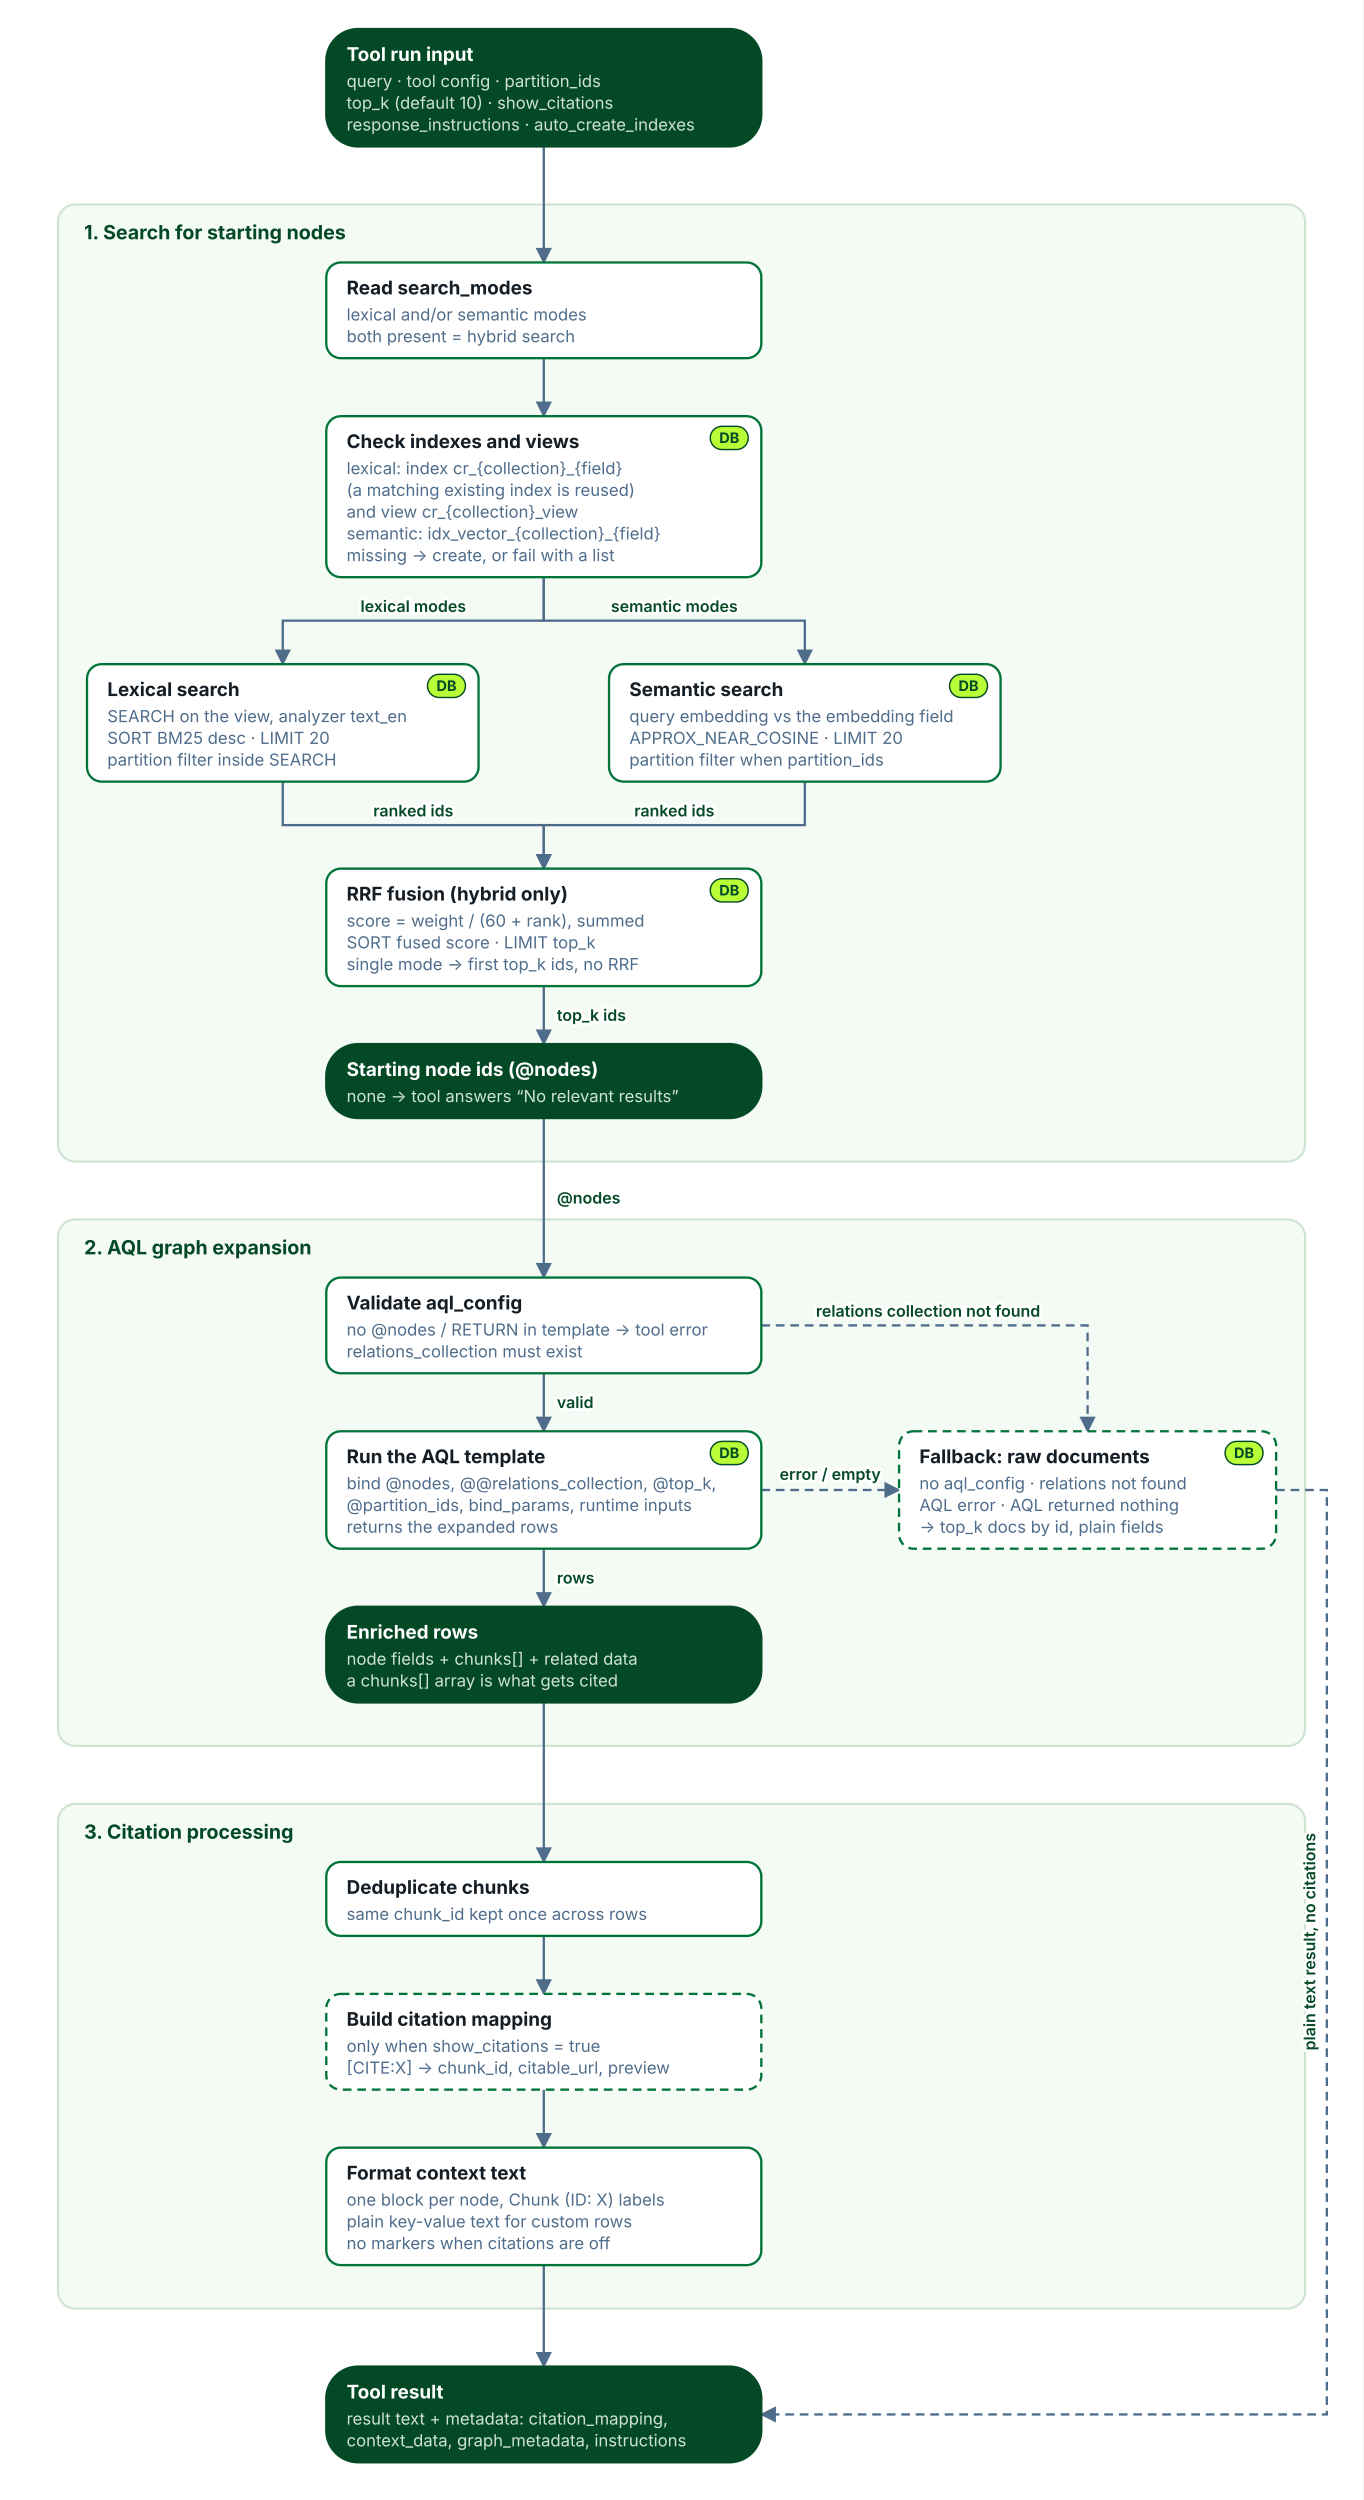
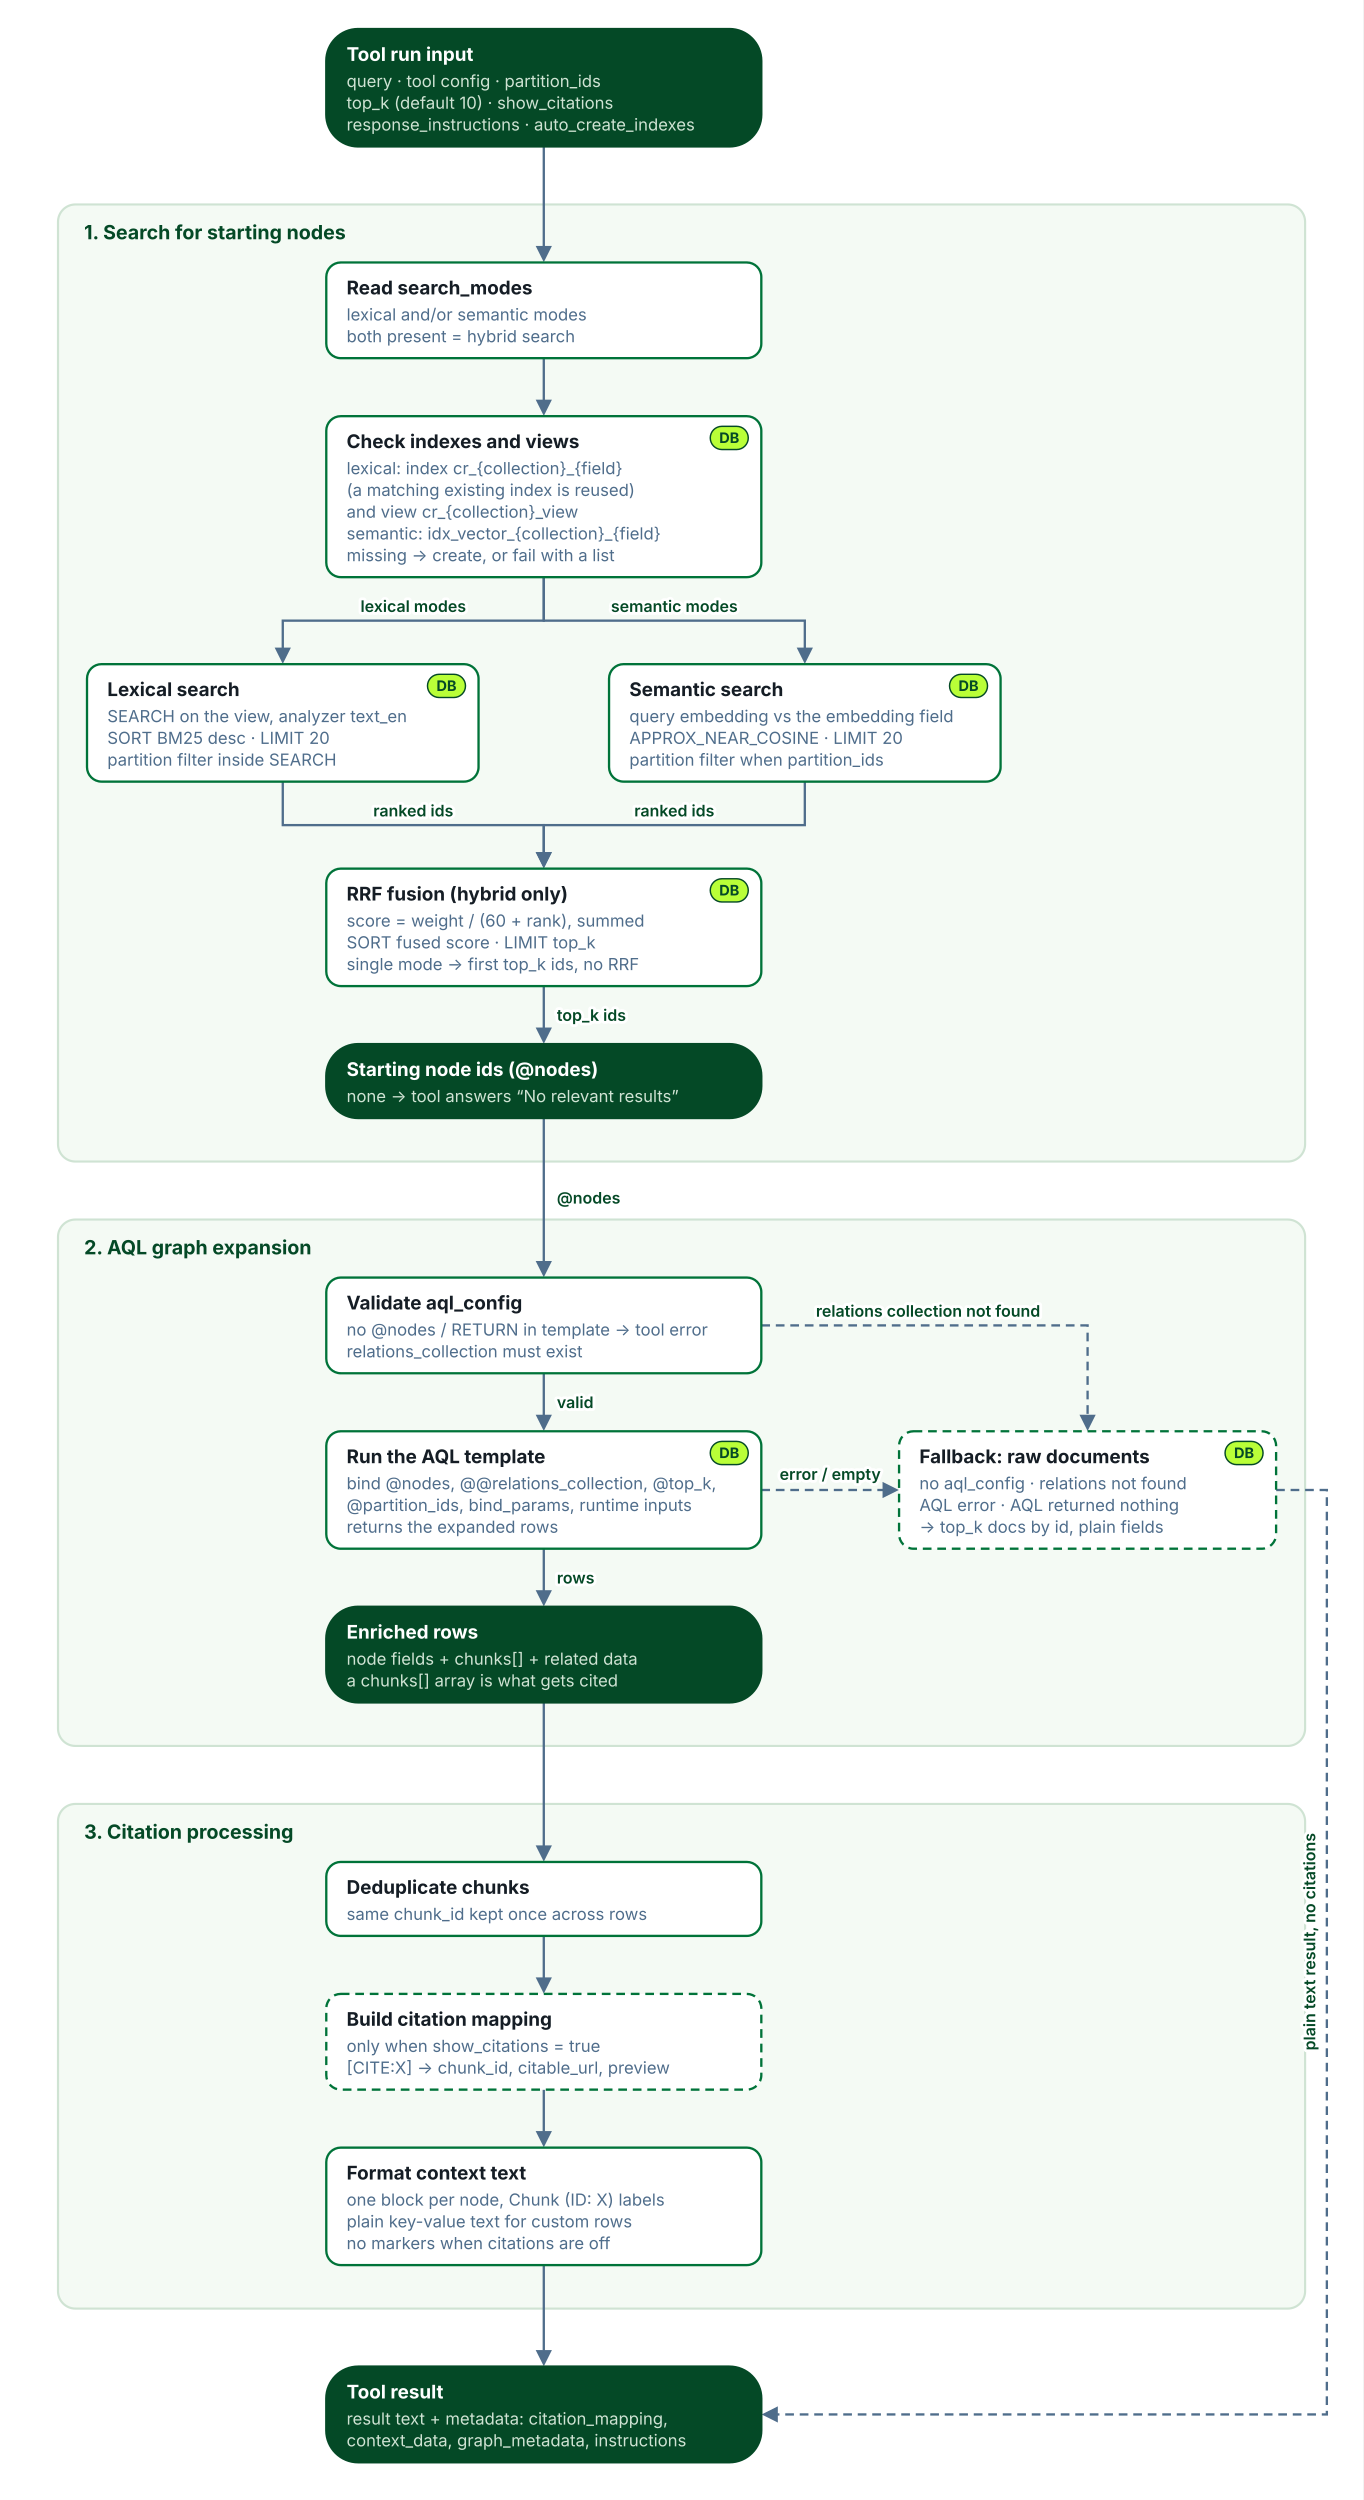
<svg xmlns="http://www.w3.org/2000/svg" viewBox="0 0 940 1724" width="940" height="1724" role="img" aria-labelledby="custom-retriever-tool-pipeline-t custom-retriever-tool-pipeline-d" font-family="Urbanist, Inter, -apple-system, BlinkMacSystemFont, 'Segoe UI', Helvetica, Arial, sans-serif">
  <defs>
-     <marker id="custom-retriever-tool-pipeline-arrow" viewBox="0 0 10 10" refX="9" refY="5" markerWidth="7" markerHeight="7" orient="auto-start-reverse">
+     <marker id="custom-retriever-tool-pipeline-arrow" viewBox="0 0 10 10" refX="0.46" refY="5" markerWidth="7" markerHeight="7" orient="auto-start-reverse">
      <path d="M0,0 L10,5 L0,10 z" fill="#4f6d8b" />
    </marker>
  </defs>
  <rect x="0" y="0" width="940" height="1724" fill="#ffffff" />
  <rect x="40" y="141" width="860" height="660" rx="12" fill="#f4faf4" stroke="#cfe3d3" stroke-width="1.5" />
  <text x="58" y="165" font-size="13.5" font-weight="700" fill="#044926">1. Search for starting nodes</text>
  <rect x="40" y="841" width="860" height="363" rx="12" fill="#f4faf4" stroke="#cfe3d3" stroke-width="1.5" />
  <text x="58" y="865" font-size="13.5" font-weight="700" fill="#044926">2. AQL graph expansion</text>
  <rect x="40" y="1244" width="860" height="348" rx="12" fill="#f4faf4" stroke="#cfe3d3" stroke-width="1.5" />
  <text x="58" y="1268" font-size="13.5" font-weight="700" fill="#044926">3. Citation processing</text>
-   <polyline points="375,101 375,181" fill="none" stroke="#4f6d8b" stroke-width="1.6" marker-end="url(#custom-retriever-tool-pipeline-arrow)" />
-   <polyline points="375,247 375,287" fill="none" stroke="#4f6d8b" stroke-width="1.6" marker-end="url(#custom-retriever-tool-pipeline-arrow)" />
-   <polyline points="375,398 375,428 195,428 195,458" fill="none" stroke="#4f6d8b" stroke-width="1.6" marker-end="url(#custom-retriever-tool-pipeline-arrow)" />
+   <polyline points="375,101 375,170.12" fill="none" stroke="#4f6d8b" stroke-width="1.6" marker-end="url(#custom-retriever-tool-pipeline-arrow)" />
+   <polyline points="375,247 375,276.12" fill="none" stroke="#4f6d8b" stroke-width="1.6" marker-end="url(#custom-retriever-tool-pipeline-arrow)" />
+   <polyline points="375,398 375,428 195,428 195,447.12" fill="none" stroke="#4f6d8b" stroke-width="1.6" marker-end="url(#custom-retriever-tool-pipeline-arrow)" />
  <text x="285" y="422" font-size="11" font-weight="600" fill="#044926" text-anchor="middle" stroke="#ffffff" stroke-width="4" paint-order="stroke" stroke-linejoin="round">lexical modes</text>
-   <polyline points="375,398 375,428 555,428 555,458" fill="none" stroke="#4f6d8b" stroke-width="1.6" marker-end="url(#custom-retriever-tool-pipeline-arrow)" />
+   <polyline points="375,398 375,428 555,428 555,447.12" fill="none" stroke="#4f6d8b" stroke-width="1.6" marker-end="url(#custom-retriever-tool-pipeline-arrow)" />
  <text x="465" y="422" font-size="11" font-weight="600" fill="#044926" text-anchor="middle" stroke="#ffffff" stroke-width="4" paint-order="stroke" stroke-linejoin="round">semantic modes</text>
-   <polyline points="195,539 195,569 375,569 375,599" fill="none" stroke="#4f6d8b" stroke-width="1.6" marker-end="url(#custom-retriever-tool-pipeline-arrow)" />
+   <polyline points="195,539 195,569 375,569 375,588.12" fill="none" stroke="#4f6d8b" stroke-width="1.6" marker-end="url(#custom-retriever-tool-pipeline-arrow)" />
  <text x="285" y="563" font-size="11" font-weight="600" fill="#044926" text-anchor="middle" stroke="#ffffff" stroke-width="4" paint-order="stroke" stroke-linejoin="round">ranked ids</text>
-   <polyline points="555,539 555,569 375,569 375,599" fill="none" stroke="#4f6d8b" stroke-width="1.6" marker-end="url(#custom-retriever-tool-pipeline-arrow)" />
+   <polyline points="555,539 555,569 375,569 375,588.12" fill="none" stroke="#4f6d8b" stroke-width="1.6" marker-end="url(#custom-retriever-tool-pipeline-arrow)" />
  <text x="465" y="563" font-size="11" font-weight="600" fill="#044926" text-anchor="middle" stroke="#ffffff" stroke-width="4" paint-order="stroke" stroke-linejoin="round">ranked ids</text>
-   <polyline points="375,680 375,720" fill="none" stroke="#4f6d8b" stroke-width="1.6" marker-end="url(#custom-retriever-tool-pipeline-arrow)" />
+   <polyline points="375,680 375,709.12" fill="none" stroke="#4f6d8b" stroke-width="1.6" marker-end="url(#custom-retriever-tool-pipeline-arrow)" />
  <text x="384" y="704" font-size="11" font-weight="600" fill="#044926" text-anchor="start" stroke="#ffffff" stroke-width="4" paint-order="stroke" stroke-linejoin="round">top_k ids</text>
-   <polyline points="375,771 375,881" fill="none" stroke="#4f6d8b" stroke-width="1.6" marker-end="url(#custom-retriever-tool-pipeline-arrow)" />
+   <polyline points="375,771 375,870.12" fill="none" stroke="#4f6d8b" stroke-width="1.6" marker-end="url(#custom-retriever-tool-pipeline-arrow)" />
  <text x="384" y="830" font-size="11" font-weight="600" fill="#044926" text-anchor="start" stroke="#ffffff" stroke-width="4" paint-order="stroke" stroke-linejoin="round">@nodes</text>
-   <polyline points="375,947 375,987" fill="none" stroke="#4f6d8b" stroke-width="1.6" marker-end="url(#custom-retriever-tool-pipeline-arrow)" />
+   <polyline points="375,947 375,976.12" fill="none" stroke="#4f6d8b" stroke-width="1.6" marker-end="url(#custom-retriever-tool-pipeline-arrow)" />
  <text x="384" y="971" font-size="11" font-weight="600" fill="#044926" text-anchor="start" stroke="#ffffff" stroke-width="4" paint-order="stroke" stroke-linejoin="round">valid</text>
-   <polyline points="525,914 750,914 750,987" fill="none" stroke="#4f6d8b" stroke-width="1.6" stroke-dasharray="6 4" marker-end="url(#custom-retriever-tool-pipeline-arrow)" />
+   <polyline points="525,914 750,914 750,976.12" fill="none" stroke="#4f6d8b" stroke-width="1.6" stroke-dasharray="6 4" marker-end="url(#custom-retriever-tool-pipeline-arrow)" />
  <text x="640" y="908" font-size="11" font-weight="600" fill="#044926" text-anchor="middle" stroke="#ffffff" stroke-width="4" paint-order="stroke" stroke-linejoin="round">relations collection not found</text>
-   <polyline points="525,1027.5 620,1027.5" fill="none" stroke="#4f6d8b" stroke-width="1.6" stroke-dasharray="6 4" marker-end="url(#custom-retriever-tool-pipeline-arrow)" />
+   <polyline points="525,1027.5 609.12,1027.5" fill="none" stroke="#4f6d8b" stroke-width="1.6" stroke-dasharray="6 4" marker-end="url(#custom-retriever-tool-pipeline-arrow)" />
  <text x="572.5" y="1020.5" font-size="11" font-weight="600" fill="#044926" text-anchor="middle" stroke="#ffffff" stroke-width="4" paint-order="stroke" stroke-linejoin="round">error / empty</text>
-   <polyline points="375,1068 375,1108" fill="none" stroke="#4f6d8b" stroke-width="1.6" marker-end="url(#custom-retriever-tool-pipeline-arrow)" />
+   <polyline points="375,1068 375,1097.12" fill="none" stroke="#4f6d8b" stroke-width="1.6" marker-end="url(#custom-retriever-tool-pipeline-arrow)" />
  <text x="384" y="1092" font-size="11" font-weight="600" fill="#044926" text-anchor="start" stroke="#ffffff" stroke-width="4" paint-order="stroke" stroke-linejoin="round">rows</text>
-   <polyline points="375,1174 375,1284" fill="none" stroke="#4f6d8b" stroke-width="1.6" marker-end="url(#custom-retriever-tool-pipeline-arrow)" />
-   <polyline points="375,1335 375,1375" fill="none" stroke="#4f6d8b" stroke-width="1.6" marker-end="url(#custom-retriever-tool-pipeline-arrow)" />
-   <polyline points="375,1441 375,1481" fill="none" stroke="#4f6d8b" stroke-width="1.6" marker-end="url(#custom-retriever-tool-pipeline-arrow)" />
-   <polyline points="375,1562 375,1632" fill="none" stroke="#4f6d8b" stroke-width="1.6" marker-end="url(#custom-retriever-tool-pipeline-arrow)" />
-   <polyline points="880,1027.5 915,1027.5 915,1665 525,1665" fill="none" stroke="#4f6d8b" stroke-width="1.6" stroke-dasharray="6 4" marker-end="url(#custom-retriever-tool-pipeline-arrow)" />
+   <polyline points="375,1174 375,1273.12" fill="none" stroke="#4f6d8b" stroke-width="1.6" marker-end="url(#custom-retriever-tool-pipeline-arrow)" />
+   <polyline points="375,1335 375,1364.12" fill="none" stroke="#4f6d8b" stroke-width="1.6" marker-end="url(#custom-retriever-tool-pipeline-arrow)" />
+   <polyline points="375,1441 375,1470.12" fill="none" stroke="#4f6d8b" stroke-width="1.6" marker-end="url(#custom-retriever-tool-pipeline-arrow)" />
+   <polyline points="375,1562 375,1621.12" fill="none" stroke="#4f6d8b" stroke-width="1.6" marker-end="url(#custom-retriever-tool-pipeline-arrow)" />
+   <polyline points="880,1027.5 915,1027.5 915,1665 535.88,1665" fill="none" stroke="#4f6d8b" stroke-width="1.6" stroke-dasharray="6 4" marker-end="url(#custom-retriever-tool-pipeline-arrow)" />
  <text x="907" y="1339" font-size="11" font-weight="600" fill="#044926" text-anchor="middle" stroke="#ffffff" stroke-width="4" paint-order="stroke" stroke-linejoin="round" transform="rotate(-90 907 1339)">plain text result, no citations</text>
  <rect x="225" y="20" width="300" height="81" rx="22" fill="#044926" stroke="#044926" stroke-width="1.6" />
  <text x="239" y="42" font-size="13" font-weight="700" fill="#ffffff">Tool run input</text>
  <text x="239" y="60" font-size="11.5" fill="#cfe3d3">query · tool config · partition_ids</text>
  <text x="239" y="75" font-size="11.5" fill="#cfe3d3">top_k (default 10) · show_citations</text>
  <text x="239" y="90" font-size="11.5" fill="#cfe3d3">response_instructions · auto_create_indexes</text>
  <rect x="225" y="181" width="300" height="66" rx="10" fill="#ffffff" stroke="#007339" stroke-width="1.6" />
  <text x="239" y="203" font-size="13" font-weight="700" fill="#151d25">Read search_modes</text>
  <text x="239" y="221" font-size="11.5" fill="#4f6d8b">lexical and/or semantic modes</text>
  <text x="239" y="236" font-size="11.5" fill="#4f6d8b">both present = hybrid search</text>
  <rect x="225" y="287" width="300" height="111" rx="10" fill="#ffffff" stroke="#007339" stroke-width="1.6" />
  <text x="239" y="309" font-size="13" font-weight="700" fill="#151d25">Check indexes and views</text>
  <text x="239" y="327" font-size="11.5" fill="#4f6d8b">lexical: index cr_{collection}_{field}</text>
  <text x="239" y="342" font-size="11.5" fill="#4f6d8b">(a matching existing index is reused)</text>
  <text x="239" y="357" font-size="11.5" fill="#4f6d8b">and view cr_{collection}_view</text>
  <text x="239" y="372" font-size="11.5" fill="#4f6d8b">semantic: idx_vector_{collection}_{field}</text>
  <text x="239" y="387" font-size="11.5" fill="#4f6d8b">missing → create, or fail with a list</text>
  <rect x="489.8" y="294" width="26.2" height="16" rx="8" fill="#b9ff38" stroke="#044926" stroke-width="1" />
  <text x="502.9" y="305.5" font-size="10" font-weight="700" fill="#044926" text-anchor="middle">DB</text>
  <rect x="60" y="458" width="270" height="81" rx="10" fill="#ffffff" stroke="#007339" stroke-width="1.6" />
  <text x="74" y="480" font-size="13" font-weight="700" fill="#151d25">Lexical search</text>
  <text x="74" y="498" font-size="11.5" fill="#4f6d8b">SEARCH on the view, analyzer text_en</text>
  <text x="74" y="513" font-size="11.5" fill="#4f6d8b">SORT BM25 desc · LIMIT 20</text>
  <text x="74" y="528" font-size="11.5" fill="#4f6d8b">partition filter inside SEARCH</text>
  <rect x="294.8" y="465" width="26.2" height="16" rx="8" fill="#b9ff38" stroke="#044926" stroke-width="1" />
  <text x="307.9" y="476.5" font-size="10" font-weight="700" fill="#044926" text-anchor="middle">DB</text>
  <rect x="420" y="458" width="270" height="81" rx="10" fill="#ffffff" stroke="#007339" stroke-width="1.6" />
  <text x="434" y="480" font-size="13" font-weight="700" fill="#151d25">Semantic search</text>
  <text x="434" y="498" font-size="11.5" fill="#4f6d8b">query embedding vs the embedding field</text>
  <text x="434" y="513" font-size="11.5" fill="#4f6d8b">APPROX_NEAR_COSINE · LIMIT 20</text>
  <text x="434" y="528" font-size="11.5" fill="#4f6d8b">partition filter when partition_ids</text>
  <rect x="654.8" y="465" width="26.2" height="16" rx="8" fill="#b9ff38" stroke="#044926" stroke-width="1" />
  <text x="667.9" y="476.5" font-size="10" font-weight="700" fill="#044926" text-anchor="middle">DB</text>
  <rect x="225" y="599" width="300" height="81" rx="10" fill="#ffffff" stroke="#007339" stroke-width="1.6" />
  <text x="239" y="621" font-size="13" font-weight="700" fill="#151d25">RRF fusion (hybrid only)</text>
  <text x="239" y="639" font-size="11.5" fill="#4f6d8b">score = weight / (60 + rank), summed</text>
  <text x="239" y="654" font-size="11.5" fill="#4f6d8b">SORT fused score · LIMIT top_k</text>
  <text x="239" y="669" font-size="11.5" fill="#4f6d8b">single mode → first top_k ids, no RRF</text>
  <rect x="489.8" y="606" width="26.2" height="16" rx="8" fill="#b9ff38" stroke="#044926" stroke-width="1" />
  <text x="502.9" y="617.5" font-size="10" font-weight="700" fill="#044926" text-anchor="middle">DB</text>
  <rect x="225" y="720" width="300" height="51" rx="22" fill="#044926" stroke="#044926" stroke-width="1.6" />
  <text x="239" y="742" font-size="13" font-weight="700" fill="#ffffff">Starting node ids (@nodes)</text>
  <text x="239" y="760" font-size="11.5" fill="#cfe3d3">none → tool answers “No relevant results”</text>
  <rect x="225" y="881" width="300" height="66" rx="10" fill="#ffffff" stroke="#007339" stroke-width="1.6" />
  <text x="239" y="903" font-size="13" font-weight="700" fill="#151d25">Validate aql_config</text>
  <text x="239" y="921" font-size="11.5" fill="#4f6d8b">no @nodes / RETURN in template → tool error</text>
  <text x="239" y="936" font-size="11.5" fill="#4f6d8b">relations_collection must exist</text>
  <rect x="225" y="987" width="300" height="81" rx="10" fill="#ffffff" stroke="#007339" stroke-width="1.6" />
  <text x="239" y="1009" font-size="13" font-weight="700" fill="#151d25">Run the AQL template</text>
  <text x="239" y="1027" font-size="11.5" fill="#4f6d8b">bind @nodes, @@relations_collection, @top_k,</text>
  <text x="239" y="1042" font-size="11.5" fill="#4f6d8b">@partition_ids, bind_params, runtime inputs</text>
  <text x="239" y="1057" font-size="11.5" fill="#4f6d8b">returns the expanded rows</text>
  <rect x="489.8" y="994" width="26.2" height="16" rx="8" fill="#b9ff38" stroke="#044926" stroke-width="1" />
  <text x="502.9" y="1005.5" font-size="10" font-weight="700" fill="#044926" text-anchor="middle">DB</text>
  <rect x="620" y="987" width="260" height="81" rx="10" fill="#ffffff" stroke="#007339" stroke-width="1.6" stroke-dasharray="6 4" />
  <text x="634" y="1009" font-size="13" font-weight="700" fill="#151d25">Fallback: raw documents</text>
  <text x="634" y="1027" font-size="11.5" fill="#4f6d8b">no aql_config · relations not found</text>
  <text x="634" y="1042" font-size="11.5" fill="#4f6d8b">AQL error · AQL returned nothing</text>
  <text x="634" y="1057" font-size="11.5" fill="#4f6d8b">→ top_k docs by id, plain fields</text>
  <rect x="844.8" y="994" width="26.2" height="16" rx="8" fill="#b9ff38" stroke="#044926" stroke-width="1" />
  <text x="857.9" y="1005.5" font-size="10" font-weight="700" fill="#044926" text-anchor="middle">DB</text>
  <rect x="225" y="1108" width="300" height="66" rx="22" fill="#044926" stroke="#044926" stroke-width="1.6" />
  <text x="239" y="1130" font-size="13" font-weight="700" fill="#ffffff">Enriched rows</text>
  <text x="239" y="1148" font-size="11.5" fill="#cfe3d3">node fields + chunks[] + related data</text>
  <text x="239" y="1163" font-size="11.5" fill="#cfe3d3">a chunks[] array is what gets cited</text>
  <rect x="225" y="1284" width="300" height="51" rx="10" fill="#ffffff" stroke="#007339" stroke-width="1.6" />
  <text x="239" y="1306" font-size="13" font-weight="700" fill="#151d25">Deduplicate chunks</text>
  <text x="239" y="1324" font-size="11.5" fill="#4f6d8b">same chunk_id kept once across rows</text>
  <rect x="225" y="1375" width="300" height="66" rx="10" fill="#ffffff" stroke="#007339" stroke-width="1.6" stroke-dasharray="6 4" />
  <text x="239" y="1397" font-size="13" font-weight="700" fill="#151d25">Build citation mapping</text>
  <text x="239" y="1415" font-size="11.5" fill="#4f6d8b">only when show_citations = true</text>
  <text x="239" y="1430" font-size="11.5" fill="#4f6d8b">[CITE:X] → chunk_id, citable_url, preview</text>
  <rect x="225" y="1481" width="300" height="81" rx="10" fill="#ffffff" stroke="#007339" stroke-width="1.6" />
  <text x="239" y="1503" font-size="13" font-weight="700" fill="#151d25">Format context text</text>
  <text x="239" y="1521" font-size="11.5" fill="#4f6d8b">one block per node, Chunk (ID: X) labels</text>
  <text x="239" y="1536" font-size="11.5" fill="#4f6d8b">plain key-value text for custom rows</text>
  <text x="239" y="1551" font-size="11.5" fill="#4f6d8b">no markers when citations are off</text>
  <rect x="225" y="1632" width="300" height="66" rx="22" fill="#044926" stroke="#044926" stroke-width="1.6" />
  <text x="239" y="1654" font-size="13" font-weight="700" fill="#ffffff">Tool result</text>
  <text x="239" y="1672" font-size="11.5" fill="#cfe3d3">result text + metadata: citation_mapping,</text>
  <text x="239" y="1687" font-size="11.5" fill="#cfe3d3">context_data, graph_metadata, instructions</text>
</svg>
